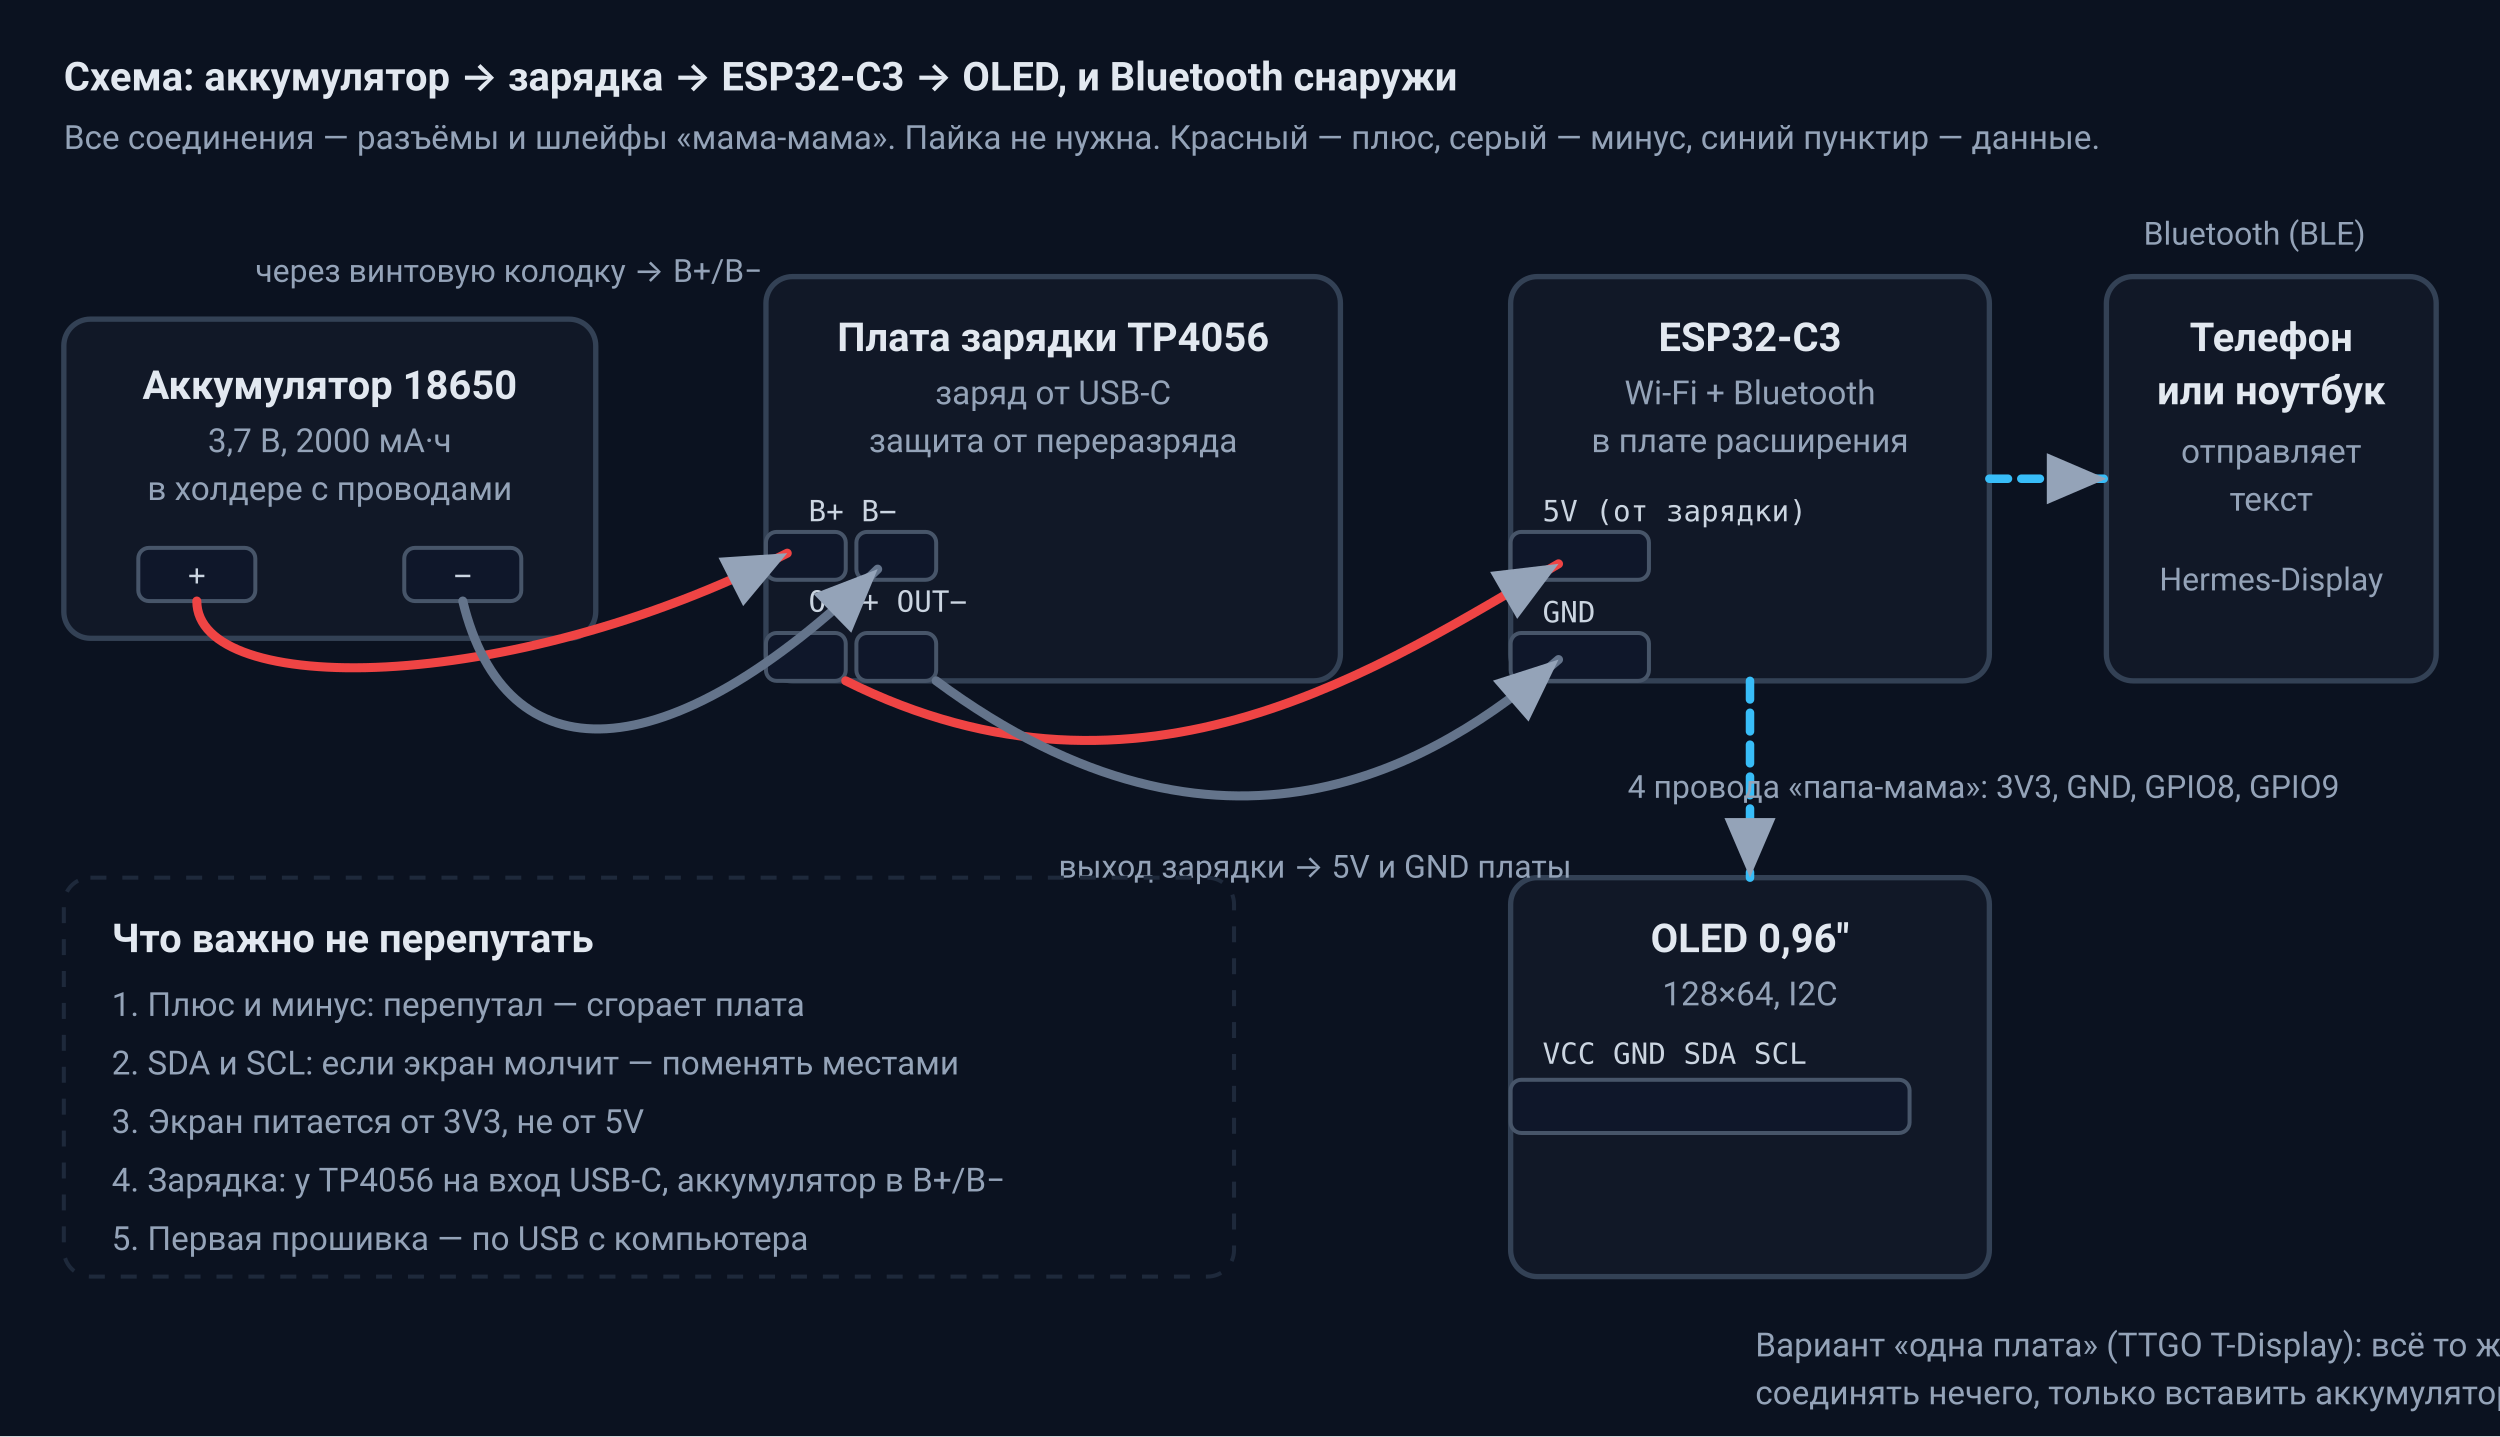
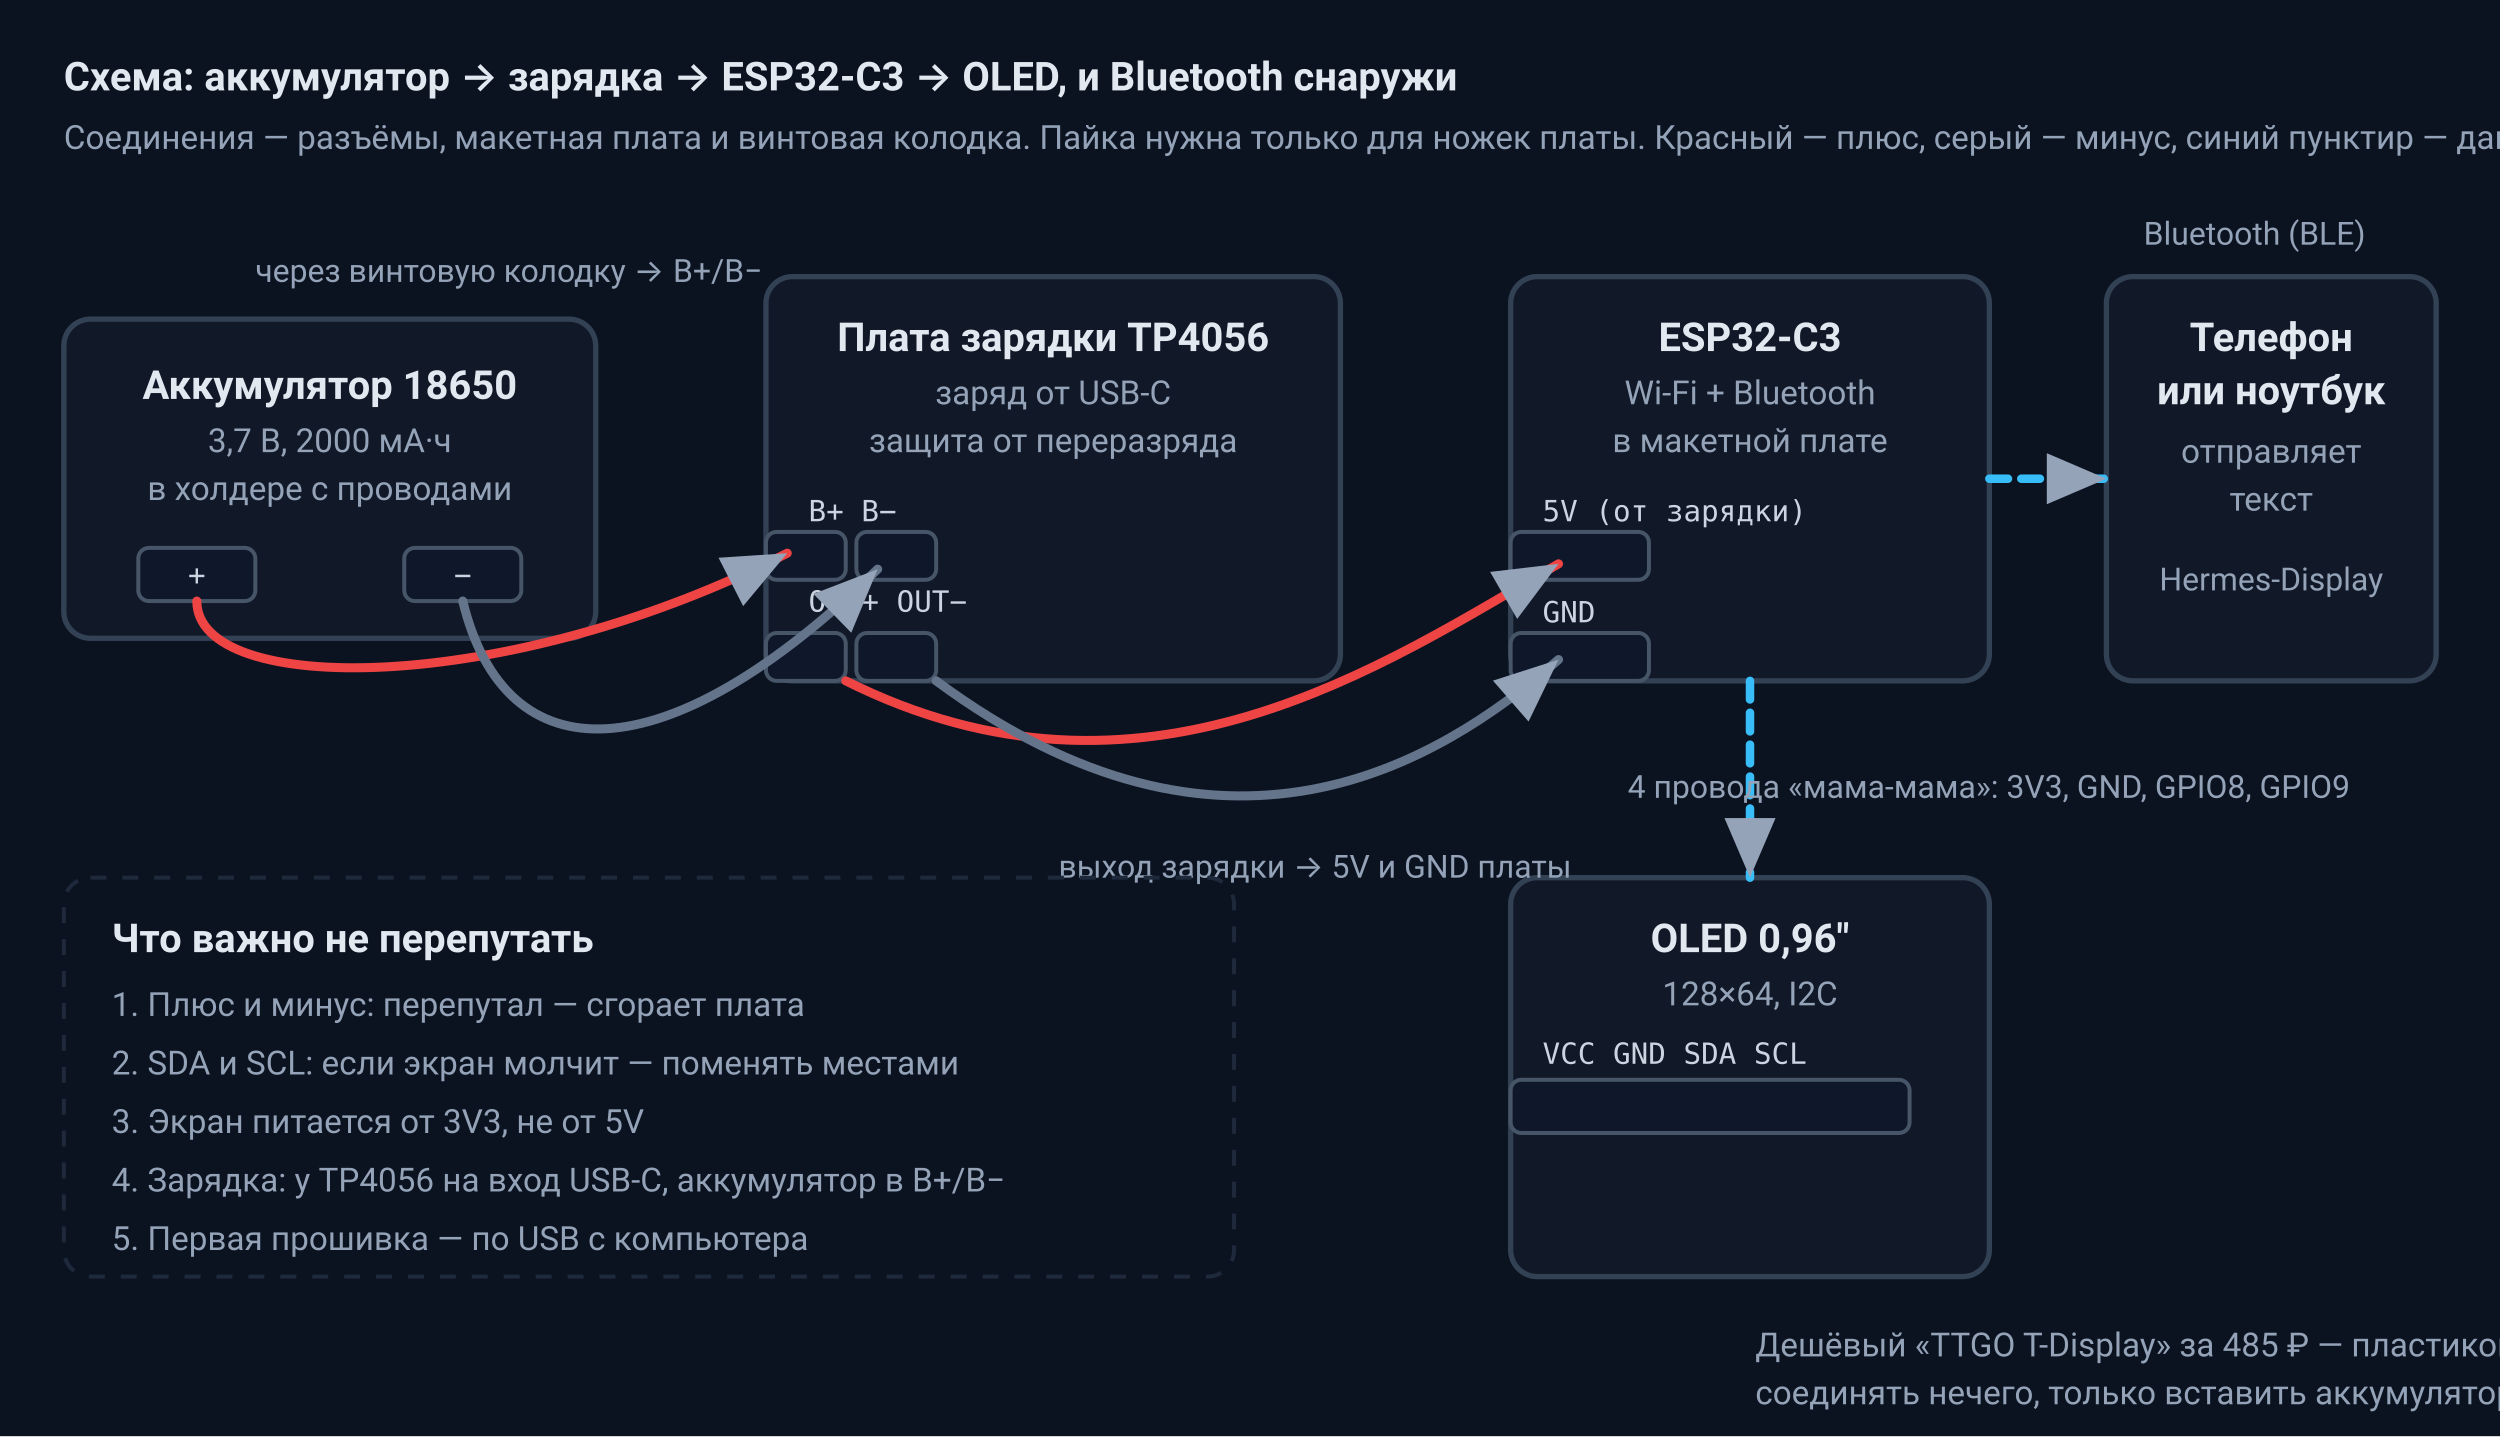
<svg xmlns="http://www.w3.org/2000/svg" viewBox="0 0 940 540" font-family="system-ui, -apple-system, 'Segoe UI', Roboto, sans-serif" role="img" aria-label="Схема: аккумулятор, плата зарядки, ESP32-C3, OLED-дисплей и Bluetooth-подключение">
  <defs>
    <marker id="a2" markerWidth="9" markerHeight="9" refX="7" refY="3" orient="auto">
      <path d="M0,0 L7,3 L0,6 z" fill="#94a3b8" />
    </marker>
    <style>
      .box{fill:#111827;stroke:#334155;stroke-width:2}
      .lbl{fill:#e2e8f0;font-size:15px;font-weight:600}
      .sub{fill:#94a3b8;font-size:12.5px}
      .term{fill:#0f172a;stroke:#475569;stroke-width:1.5}
      .tname{fill:#cbd5e1;font-size:11px;font-family:ui-monospace,Consolas,monospace}
      .wp{stroke:#ef4444;stroke-width:3.4;fill:none;stroke-linecap:round}
      .wn{stroke:#64748b;stroke-width:3.4;fill:none;stroke-linecap:round}
      .wd{stroke:#38bdf8;stroke-width:3.2;fill:none;stroke-linecap:round;stroke-dasharray:7 5}
      .note{fill:#94a3b8;font-size:12px}
      .frame{fill:none;stroke:#1e293b;stroke-width:1.5;stroke-dasharray:6 6}
    </style>
  </defs>
  <rect x="0" y="0" width="940" height="540" fill="#0b1220" />
  <text x="24" y="34" class="lbl" font-size="18">Схема: аккумулятор → зарядка → ESP32-C3 → OLED, и Bluetooth снаружи</text>
-   <text x="24" y="56" class="sub">Все соединения — разъёмы и шлейфы «мама-мама». Пайка не нужна. Красный — плюс, серый — минус, синий пунктир — данные.</text>
+   <text x="24" y="56" class="sub">Соединения — разъёмы, макетная плата и винтовая колодка. Пайка нужна только для ножек платы. Красный — плюс, серый — минус, синий пунктир — данные.</text>
  <g>
    <rect x="24" y="120" width="200" height="120" rx="10" class="box" />
    <text x="124" y="150" text-anchor="middle" class="lbl">Аккумулятор 18650</text>
    <text x="124" y="170" text-anchor="middle" class="sub">3,7 В, 2000 мА·ч</text>
    <text x="124" y="188" text-anchor="middle" class="sub">в холдере с проводами</text>
    <rect x="52" y="206" width="44" height="20" rx="4" class="term" />
    <text x="74" y="220" text-anchor="middle" class="tname">+</text>
    <rect x="152" y="206" width="44" height="20" rx="4" class="term" />
    <text x="174" y="220" text-anchor="middle" class="tname">−</text>
  </g>
  <g>
    <rect x="288" y="104" width="216" height="152" rx="10" class="box" />
    <text x="396" y="132" text-anchor="middle" class="lbl">Плата зарядки TP4056</text>
    <text x="396" y="152" text-anchor="middle" class="sub">заряд от USB-C</text>
    <text x="396" y="170" text-anchor="middle" class="sub">защита от переразряда</text>
    <text x="304" y="196" class="tname">B+   B−</text>
    <text x="304" y="230" class="tname">OUT+  OUT−</text>
    <rect x="288" y="200" width="30" height="18" rx="4" class="term" />
    <rect x="322" y="200" width="30" height="18" rx="4" class="term" />
    <rect x="288" y="238" width="30" height="18" rx="4" class="term" />
    <rect x="322" y="238" width="30" height="18" rx="4" class="term" />
  </g>
  <g>
    <rect x="568" y="104" width="180" height="152" rx="10" class="box" />
    <text x="658" y="132" text-anchor="middle" class="lbl">ESP32-C3</text>
    <text x="658" y="152" text-anchor="middle" class="sub">Wi-Fi + Bluetooth</text>
-     <text x="658" y="170" text-anchor="middle" class="sub">в плате расширения</text>
+     <text x="658" y="170" text-anchor="middle" class="sub">в макетной плате</text>
    <text x="580" y="196" class="tname">5V (от зарядки)</text>
    <rect x="568" y="200" width="52" height="18" rx="4" class="term" />
    <text x="580" y="234" class="tname">GND</text>
    <rect x="568" y="238" width="52" height="18" rx="4" class="term" />
  </g>
  <g>
    <rect x="568" y="330" width="180" height="150" rx="10" class="box" />
    <text x="658" y="358" text-anchor="middle" class="lbl">OLED 0,96″</text>
    <text x="658" y="378" text-anchor="middle" class="sub">128×64, I2C</text>
    <text x="580" y="400" class="tname">VCC GND SDA SCL</text>
    <rect x="568" y="406" width="150" height="20" rx="4" class="term" />
  </g>
  <g>
    <rect x="792" y="104" width="124" height="152" rx="10" class="box" />
    <text x="854" y="132" text-anchor="middle" class="lbl">Телефон</text>
    <text x="854" y="152" text-anchor="middle" class="lbl">или ноутбук</text>
    <text x="854" y="174" text-anchor="middle" class="sub">отправляет</text>
    <text x="854" y="192" text-anchor="middle" class="sub">текст</text>
    <text x="854" y="222" text-anchor="middle" class="note">Hermes-Display</text>
  </g>
  <path class="wp" d="M74 226 C 74 262, 190 262, 296 208" marker-end="url(#a2)" />
  <path class="wn" d="M174 226 C 190 292, 250 292, 330 214" marker-end="url(#a2)" />
  <text x="96" y="106" class="note">через винтовую колодку → B+/B−</text>
  <path class="wp" d="M318 256 C 430 312, 520 250, 586 212" marker-end="url(#a2)" />
  <path class="wn" d="M352 256 C 460 336, 540 288, 586 248" marker-end="url(#a2)" />
  <text x="398" y="330" class="note">выход зарядки → 5V и GND платы</text>
  <path class="wd" d="M658 256 C 658 290, 658 300, 658 330" marker-end="url(#a2)" />
-   <text x="612" y="300" class="note" fill="#38bdf8">4 провода «папа-мама»: 3V3, GND, GPIO8, GPIO9</text>
+   <text x="612" y="300" class="note" fill="#38bdf8">4 провода «мама-мама»: 3V3, GND, GPIO8, GPIO9</text>
  <path class="wd" d="M748 180 C 780 180, 780 180, 792 180" marker-end="url(#a2)" />
  <text x="806" y="92" class="note" fill="#38bdf8">Bluetooth (BLE)</text>
  <rect x="24" y="330" width="440" height="150" rx="10" class="frame" />
  <text x="42" y="358" class="lbl" font-size="14">Что важно не перепутать</text>
  <text x="42" y="382" class="sub">1. Плюс и минус: перепутал — сгорает плата</text>
  <text x="42" y="404" class="sub">2. SDA и SCL: если экран молчит — поменять местами</text>
  <text x="42" y="426" class="sub">3. Экран питается от 3V3, не от 5V</text>
  <text x="42" y="448" class="sub">4. Зарядка: у TP4056 на вход USB-C, аккумулятор в B+/B−</text>
  <text x="42" y="470" class="sub">5. Первая прошивка — по USB с компьютера</text>
-   <text x="660" y="510" class="sub">Вариант «одна плата» (TTGO T-Display): всё то же, но экран и зарядка уже внутри платы —</text>
+   <text x="660" y="510" class="sub">Дешёвый «TTGO T-Display» за 485 ₽ — пластиковый корпус, а не плата: платы —</text>
  <text x="660" y="528" class="sub">соединять нечего, только вставить аккумулятор в разъём.</text>
</svg>
